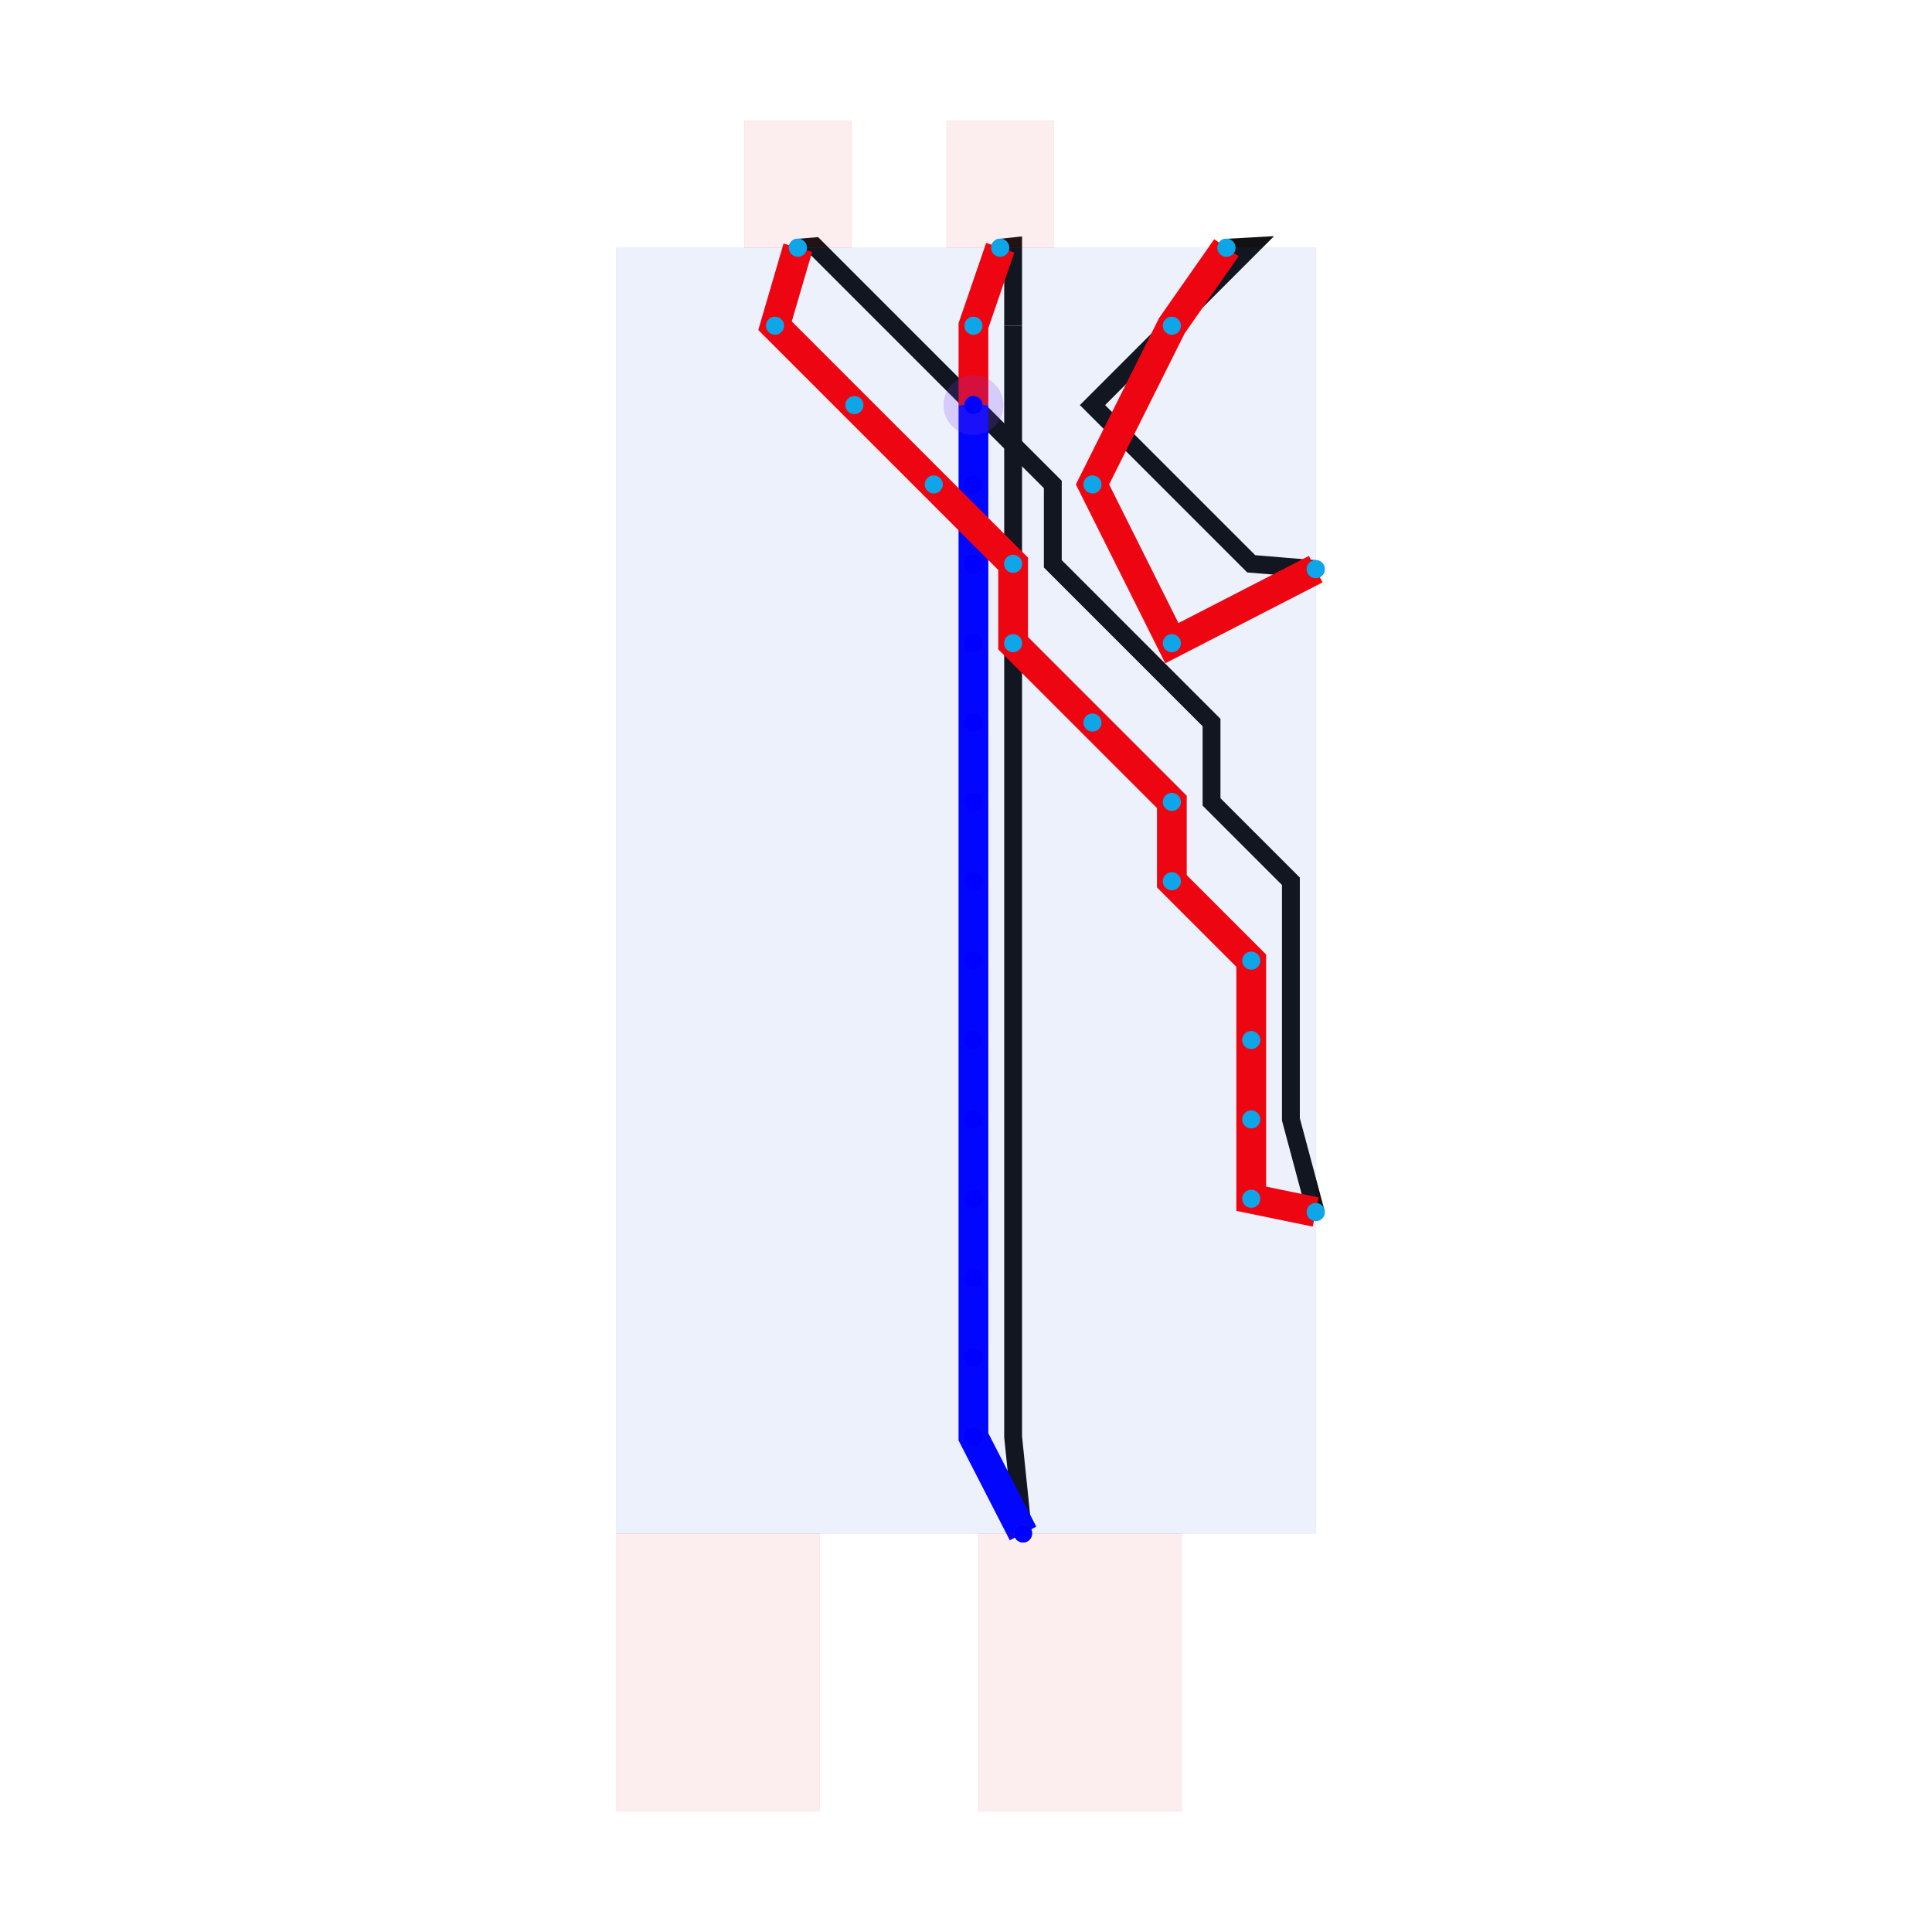
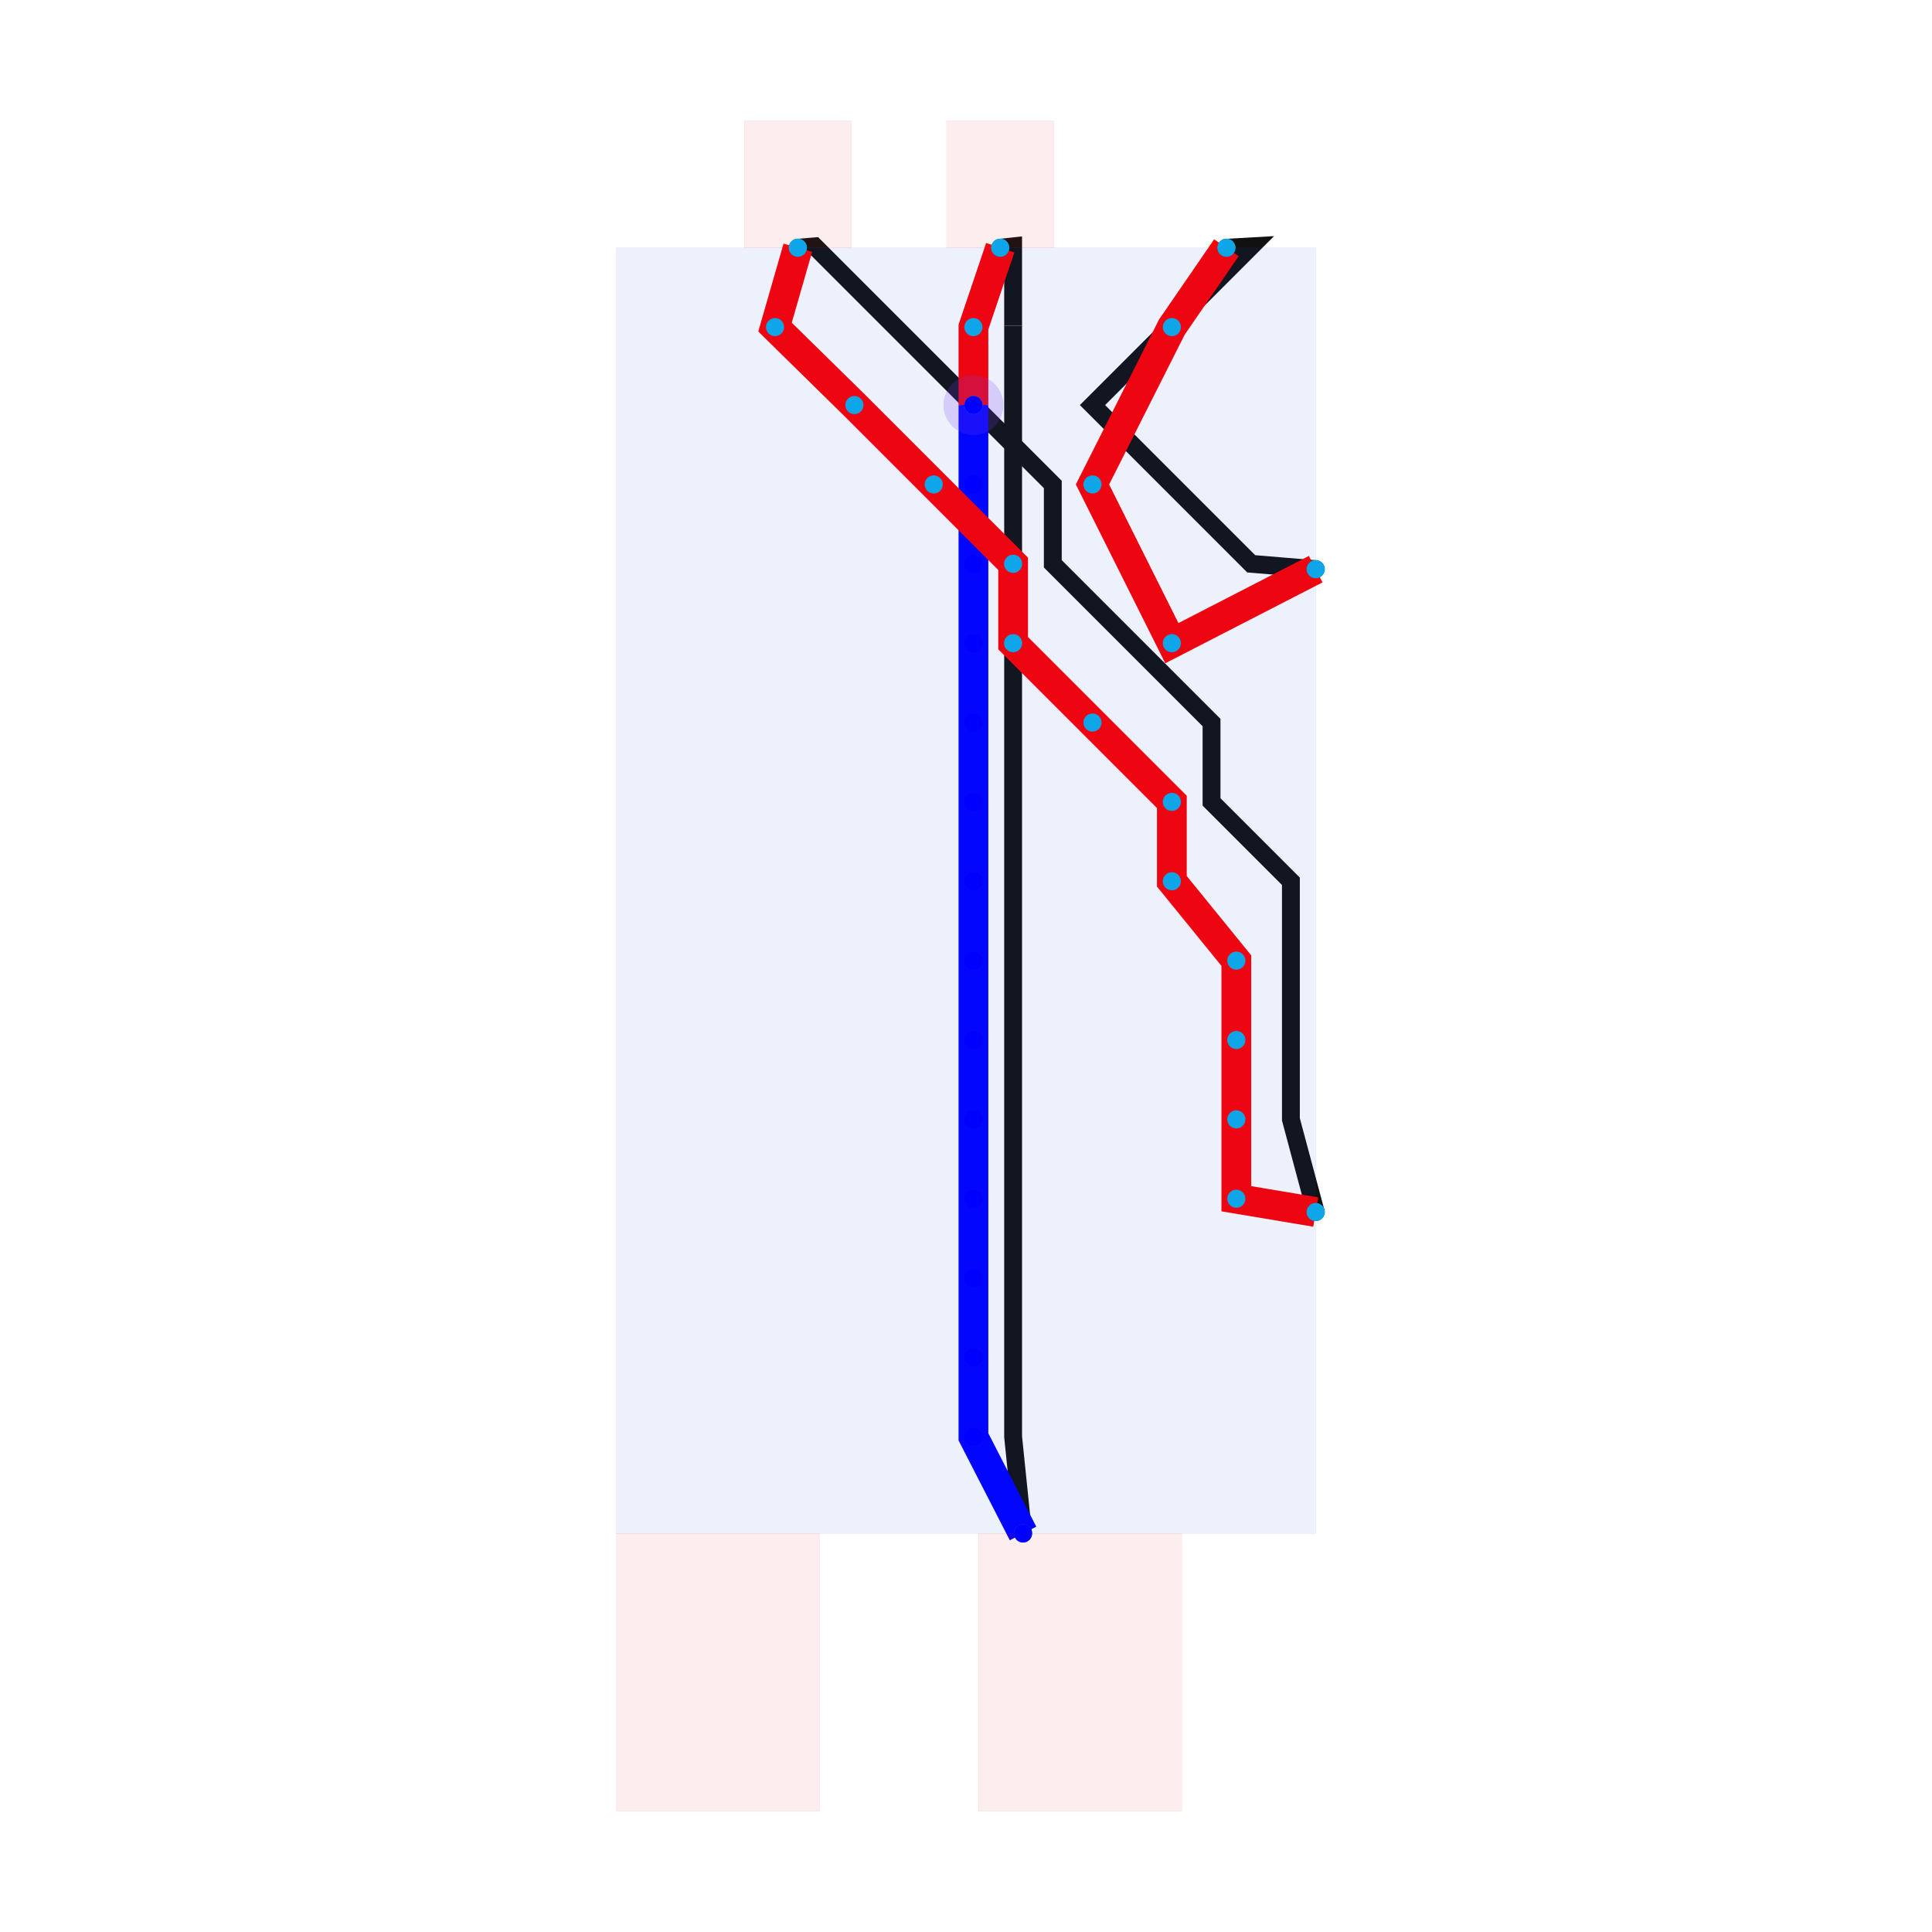
<svg xmlns="http://www.w3.org/2000/svg" width="640" height="640" viewBox="0 0 640 640">
  <rect width="100%" height="100%" fill="white" />
  <g>
    <polyline data-points="-38.86500000000001,9.993 -38.800000000000004,10 -38.800000000000004,9.6" data-type="line" data-label="original:source_net_4_mst0" points="331.338,82.066 335.61,81.606 335.61,107.897" fill="none" stroke="#111111" stroke-width="5.915" />
  </g>
  <g>
    <polyline data-points="-38.800000000000004,9.6 -38.800000000000004,9.6 -38.800000000000004,9.2 -38.800000000000004,8.799999999999999 -38.800000000000004,8.399999999999999 -38.800000000000004,7.999999999999998 -38.800000000000004,7.599999999999998 -38.800000000000004,7.1999999999999975 -38.800000000000004,6.799999999999997 -38.800000000000004,6.399999999999997 -38.800000000000004,5.9999999999999964 -38.800000000000004,5.599999999999996 -38.800000000000004,5.199999999999996 -38.800000000000004,4.799999999999995 -38.800000000000004,4.399999999999995 -38.800000000000004,3.999999999999995 -38.75000000000001,3.513" data-type="line" data-label="original:source_net_4_mst0" points="335.61,107.897 335.61,107.897 335.61,134.188 335.61,160.479 335.61,186.77 335.61,213.061 335.61,239.352 335.61,265.643 335.61,291.934 335.61,318.225 335.61,344.516 335.61,370.808 335.61,397.099 335.61,423.39 335.61,449.681 335.61,475.972 338.897,507.981" fill="none" stroke="#111111" stroke-width="5.915" />
  </g>
  <g>
    <polyline data-points="-37.72500000000001,9.993000000000002 -37.6,10 -38.4,9.2 -37.6,8.399999999999999 -37.275000000000006,8.373000000000001" data-type="line" data-label="original:source_net_4_mst2" points="406.268,82.066 414.484,81.606 361.901,134.188 414.484,186.77 435.845,188.545" fill="none" stroke="#111111" stroke-width="5.915" />
  </g>
  <g>
    <polyline data-points="-39.885000000000005,9.993 -39.800000000000004,10 -39.400000000000006,9.6 -39.00000000000001,9.2 -38.60000000000001,8.799999999999999 -38.60000000000001,8.399999999999999 -38.20000000000001,7.999999999999998 -37.80000000000001,7.599999999999998 -37.80000000000001,7.1999999999999975 -37.40000000000001,6.799999999999997 -37.40000000000001,6.399999999999997 -37.40000000000001,5.9999999999999964 -37.40000000000001,5.599999999999996 -37.275000000000006,5.133000000000001" data-type="line" data-label="original:source_net_12_mst1" points="264.296,82.066 269.883,81.606 296.174,107.897 322.465,134.188 348.756,160.479 348.756,186.77 375.047,213.061 401.338,239.352 401.338,265.643 427.629,291.934 427.629,318.225 427.629,344.516 427.629,370.808 435.845,401.502" fill="none" stroke="#111111" stroke-width="5.915" />
  </g>
  <g>
-     <polyline data-points="-38.86500000000001,9.993 -39.00000000000001,9.6 -39.00000000000001,9.2" data-type="line" data-label="source_net_4_mst0" points="331.338,82.066 322.465,107.897 322.465,134.188" fill="none" stroke="#FF0000" stroke-width="9.859" />
+     <polyline data-points="-38.86500000000001,9.993 -39.00000000000001,9.593 -39.00000000000001,9.2" data-type="line" data-label="source_net_4_mst0" points="331.338,82.066 322.465,108.357 322.465,134.188" fill="none" stroke="#FF0000" stroke-width="9.859" />
  </g>
  <g>
-     <polyline data-points="-39.00000000000001,9.2 -39.00000000000001,9.2 -39.00000000000001,9.2 -39.00000000000001,8.799999999999999 -39.00000000000001,8.399999999999999 -39.00000000000001,7.999999999999998 -39.00000000000001,7.599999999999998 -39.00000000000001,7.1999999999999975 -39.00000000000001,6.799999999999997 -39.00000000000001,6.399999999999997 -39.00000000000001,5.9999999999999964 -39.00000000000001,5.599999999999996 -39.00000000000001,5.199999999999996 -39.00000000000001,4.799999999999995 -39.00000000000001,4.399999999999995 -39.00000000000001,3.999999999999995 -38.75000000000001,3.513" data-type="line" data-label="source_net_4_mst0" points="322.465,134.188 322.465,134.188 322.465,134.188 322.465,160.479 322.465,186.77 322.465,213.061 322.465,239.352 322.465,265.643 322.465,291.934 322.465,318.225 322.465,344.516 322.465,370.808 322.465,397.099 322.465,423.39 322.465,449.681 322.465,475.972 338.897,507.981" fill="none" stroke="#0000FF" stroke-width="9.859" />
+     <polyline data-points="-39.00000000000001,9.2 -39.00000000000001,9.2 -39.00000000000001,8.799999999999999 -39.00000000000001,8.399999999999999 -39.00000000000001,7.999999999999998 -39.00000000000001,7.599999999999998 -39.00000000000001,7.1999999999999975 -39.00000000000001,6.799999999999997 -39.00000000000001,6.399999999999997 -39.00000000000001,5.9999999999999964 -39.00000000000001,5.599999999999996 -39.00000000000001,5.199999999999996 -39.00000000000001,4.799999999999995 -39.00000000000001,4.399999999999995 -39.00000000000001,3.999999999999995 -38.75000000000001,3.513" data-type="line" data-label="source_net_4_mst0" points="322.465,134.188 322.465,134.188 322.465,160.479 322.465,186.77 322.465,213.061 322.465,239.352 322.465,265.643 322.465,291.934 322.465,318.225 322.465,344.516 322.465,370.808 322.465,397.099 322.465,423.39 322.465,449.681 322.465,475.972 338.897,507.981" fill="none" stroke="#0000FF" stroke-width="9.859" />
  </g>
  <g>
-     <polyline data-points="-37.72500000000001,9.993000000000002 -38,9.6 -38.4,8.799999999999999 -38,7.999999999999998 -37.275000000000006,8.373000000000001" data-type="line" data-label="source_net_4_mst2" points="406.268,82.066 388.192,107.897 361.901,160.479 388.192,213.061 435.845,188.545" fill="none" stroke="#FF0000" stroke-width="9.859" />
+     <polyline data-points="-37.72500000000001,9.993000000000002 -38,9.593 -38.4,8.799999999999999 -38,7.999999999999998 -37.275000000000006,8.373000000000001" data-type="line" data-label="source_net_4_mst2" points="406.268,82.066 388.192,108.357 361.901,160.479 388.192,213.061 435.845,188.545" fill="none" stroke="#FF0000" stroke-width="9.859" />
  </g>
  <g>
-     <polyline data-points="-39.885000000000005,9.993 -40.00000000000001,9.6 -39.60000000000001,9.2 -39.20000000000001,8.799999999999999 -38.80000000000001,8.399999999999999 -38.80000000000001,7.999999999999998 -38.40000000000001,7.599999999999998 -38.000000000000014,7.1999999999999975 -38.000000000000014,6.799999999999997 -37.600000000000016,6.399999999999997 -37.600000000000016,5.9999999999999964 -37.600000000000016,5.599999999999996 -37.600000000000016,5.199999999999996 -37.275000000000006,5.133000000000001" data-type="line" data-label="source_net_12_mst1" points="264.296,82.066 256.737,107.897 283.028,134.188 309.319,160.479 335.61,186.77 335.61,213.061 361.901,239.352 388.192,265.643 388.192,291.934 414.484,318.225 414.484,344.516 414.484,370.808 414.484,397.099 435.845,401.502" fill="none" stroke="#FF0000" stroke-width="9.859" />
+     <polyline data-points="-39.885000000000005,9.993 -40.00000000000001,9.593 -39.60000000000001,9.2 -39.20000000000001,8.799999999999999 -38.80000000000001,8.399999999999999 -38.80000000000001,7.999999999999998 -38.40000000000001,7.599999999999998 -38.000000000000014,7.1999999999999975 -38.000000000000014,6.799999999999997 -37.675000000000004,6.399999999999997 -37.675000000000004,5.9999999999999964 -37.675000000000004,5.599999999999996 -37.675000000000004,5.199999999999996 -37.275000000000006,5.133000000000001" data-type="line" data-label="source_net_12_mst1" points="264.296,82.066 256.737,108.357 283.028,134.188 309.319,160.479 335.61,186.77 335.61,213.061 361.901,239.352 388.192,265.643 388.192,291.934 409.554,318.225 409.554,344.516 409.554,370.808 409.554,397.099 435.845,401.502" fill="none" stroke="#FF0000" stroke-width="9.859" />
  </g>
  <g>
    <rect data-type="rect" data-label="cmn_31" data-x="-39.03750000000001" data-y="6.753" x="204.155" y="82.066" width="231.69" height="425.915" fill="rgba(29, 78, 216, 0.08)" stroke="#1d4ed8" stroke-width="0.015" />
  </g>
  <g>
    <rect data-type="rect" data-label="obstacle:rect:0" data-x="-40.2875" data-y="2.813" x="204.155" y="507.981" width="67.371" height="92.019" fill="rgba(220, 38, 38, 0.08)" stroke="#dc2626" stroke-width="0.015" />
  </g>
  <g>
    <rect data-type="rect" data-label="obstacle:rect:1" data-x="-38.865" data-y="10.313" x="313.592" y="40" width="35.493" height="42.066" fill="rgba(220, 38, 38, 0.08)" stroke="#dc2626" stroke-width="0.015" />
  </g>
  <g>
    <rect data-type="rect" data-label="obstacle:rect:2" data-x="-39.885" data-y="10.313" x="246.549" y="40" width="35.493" height="42.066" fill="rgba(220, 38, 38, 0.08)" stroke="#dc2626" stroke-width="0.015" />
  </g>
  <g>
    <rect data-type="rect" data-label="obstacle:rect:3" data-x="-38.4625" data-y="2.813" x="324.108" y="507.981" width="67.371" height="92.019" fill="rgba(220, 38, 38, 0.08)" stroke="#dc2626" stroke-width="0.015" />
  </g>
  <circle data-type="circle" data-label="" data-x="-39.00000000000001" data-y="9.2" cx="322.465" cy="134.188" r="9.859" fill="rgba(124, 58, 237, 0.2)" stroke="#7c3aed" stroke-width="0.015" />
  <g>
    <circle data-type="point" data-label="source_net_12_mst1" data-x="-39.885000000000005" data-y="9.993" cx="264.296" cy="82.066" r="3" fill="#0f766e" />
  </g>
  <g>
    <circle data-type="point" data-label="source_net_12_mst1" data-x="-37.275000000000006" data-y="5.133000000000001" cx="435.845" cy="401.502" r="3" fill="#0f766e" />
  </g>
  <g>
    <circle data-type="point" data-label="source_net_4_mst2" data-x="-37.72500000000001" data-y="9.993000000000002" cx="406.268" cy="82.066" r="3" fill="#0f766e" />
  </g>
  <g>
    <circle data-type="point" data-label="source_net_4_mst2" data-x="-37.275000000000006" data-y="8.373000000000001" cx="435.845" cy="188.545" r="3" fill="#0f766e" />
  </g>
  <g>
    <circle data-type="point" data-label="source_net_4_mst0" data-x="-38.86500000000001" data-y="9.993" cx="331.338" cy="82.066" r="3" fill="#0f766e" />
  </g>
  <g>
    <circle data-type="point" data-label="source_net_4_mst0" data-x="-38.75000000000001" data-y="3.513" cx="338.897" cy="507.981" r="3" fill="#0f766e" />
  </g>
  <g>
    <circle data-type="point" data-label="" data-x="-38.86500000000001" data-y="9.993" cx="331.338" cy="82.066" r="3" fill="#0ea5e9" />
  </g>
  <g>
-     <circle data-type="point" data-label="" data-x="-39.00000000000001" data-y="9.6" cx="322.465" cy="107.897" r="3" fill="#0ea5e9" />
+     <circle data-type="point" data-label="" data-x="-39.00000000000001" data-y="9.593" cx="322.465" cy="108.357" r="3" fill="#0ea5e9" />
  </g>
  <g>
    <circle data-type="point" data-label="" data-x="-39.00000000000001" data-y="9.2" cx="322.465" cy="134.188" r="3" fill="#0ea5e9" />
-   </g>
-   <g>
-     <circle data-type="point" data-label="" data-x="-39.00000000000001" data-y="9.2" cx="322.465" cy="134.188" r="3" fill="#0000FF" />
  </g>
  <g>
    <circle data-type="point" data-label="" data-x="-39.00000000000001" data-y="9.2" cx="322.465" cy="134.188" r="3" fill="#0000FF" />
  </g>
  <g>
    <circle data-type="point" data-label="" data-x="-39.00000000000001" data-y="8.799999999999999" cx="322.465" cy="160.479" r="3" fill="#0000FF" />
  </g>
  <g>
    <circle data-type="point" data-label="" data-x="-39.00000000000001" data-y="8.399999999999999" cx="322.465" cy="186.77" r="3" fill="#0000FF" />
  </g>
  <g>
    <circle data-type="point" data-label="" data-x="-39.00000000000001" data-y="7.999999999999998" cx="322.465" cy="213.061" r="3" fill="#0000FF" />
  </g>
  <g>
    <circle data-type="point" data-label="" data-x="-39.00000000000001" data-y="7.599999999999998" cx="322.465" cy="239.352" r="3" fill="#0000FF" />
  </g>
  <g>
    <circle data-type="point" data-label="" data-x="-39.00000000000001" data-y="7.1999999999999975" cx="322.465" cy="265.643" r="3" fill="#0000FF" />
  </g>
  <g>
    <circle data-type="point" data-label="" data-x="-39.00000000000001" data-y="6.799999999999997" cx="322.465" cy="291.934" r="3" fill="#0000FF" />
  </g>
  <g>
    <circle data-type="point" data-label="" data-x="-39.00000000000001" data-y="6.399999999999997" cx="322.465" cy="318.225" r="3" fill="#0000FF" />
  </g>
  <g>
    <circle data-type="point" data-label="" data-x="-39.00000000000001" data-y="5.9999999999999964" cx="322.465" cy="344.516" r="3" fill="#0000FF" />
  </g>
  <g>
    <circle data-type="point" data-label="" data-x="-39.00000000000001" data-y="5.599999999999996" cx="322.465" cy="370.808" r="3" fill="#0000FF" />
  </g>
  <g>
    <circle data-type="point" data-label="" data-x="-39.00000000000001" data-y="5.199999999999996" cx="322.465" cy="397.099" r="3" fill="#0000FF" />
  </g>
  <g>
    <circle data-type="point" data-label="" data-x="-39.00000000000001" data-y="4.799999999999995" cx="322.465" cy="423.39" r="3" fill="#0000FF" />
  </g>
  <g>
    <circle data-type="point" data-label="" data-x="-39.00000000000001" data-y="4.399999999999995" cx="322.465" cy="449.681" r="3" fill="#0000FF" />
  </g>
  <g>
    <circle data-type="point" data-label="" data-x="-39.00000000000001" data-y="3.999999999999995" cx="322.465" cy="475.972" r="3" fill="#0000FF" />
  </g>
  <g>
    <circle data-type="point" data-label="" data-x="-38.75000000000001" data-y="3.513" cx="338.897" cy="507.981" r="3" fill="#0000FF" />
  </g>
  <g>
    <circle data-type="point" data-label="" data-x="-37.72500000000001" data-y="9.993000000000002" cx="406.268" cy="82.066" r="3" fill="#0ea5e9" />
  </g>
  <g>
-     <circle data-type="point" data-label="" data-x="-38" data-y="9.6" cx="388.192" cy="107.897" r="3" fill="#0ea5e9" />
+     <circle data-type="point" data-label="" data-x="-38" data-y="9.593" cx="388.192" cy="108.357" r="3" fill="#0ea5e9" />
  </g>
  <g>
    <circle data-type="point" data-label="" data-x="-38.4" data-y="8.799999999999999" cx="361.901" cy="160.479" r="3" fill="#0ea5e9" />
  </g>
  <g>
    <circle data-type="point" data-label="" data-x="-38" data-y="7.999999999999998" cx="388.192" cy="213.061" r="3" fill="#0ea5e9" />
  </g>
  <g>
    <circle data-type="point" data-label="" data-x="-37.275000000000006" data-y="8.373000000000001" cx="435.845" cy="188.545" r="3" fill="#0ea5e9" />
  </g>
  <g>
    <circle data-type="point" data-label="" data-x="-39.885000000000005" data-y="9.993" cx="264.296" cy="82.066" r="3" fill="#0ea5e9" />
  </g>
  <g>
-     <circle data-type="point" data-label="" data-x="-40.00000000000001" data-y="9.6" cx="256.737" cy="107.897" r="3" fill="#0ea5e9" />
+     <circle data-type="point" data-label="" data-x="-40.00000000000001" data-y="9.593" cx="256.737" cy="108.357" r="3" fill="#0ea5e9" />
  </g>
  <g>
    <circle data-type="point" data-label="" data-x="-39.60000000000001" data-y="9.2" cx="283.028" cy="134.188" r="3" fill="#0ea5e9" />
  </g>
  <g>
    <circle data-type="point" data-label="" data-x="-39.20000000000001" data-y="8.799999999999999" cx="309.319" cy="160.479" r="3" fill="#0ea5e9" />
  </g>
  <g>
    <circle data-type="point" data-label="" data-x="-38.80000000000001" data-y="8.399999999999999" cx="335.61" cy="186.77" r="3" fill="#0ea5e9" />
  </g>
  <g>
    <circle data-type="point" data-label="" data-x="-38.80000000000001" data-y="7.999999999999998" cx="335.61" cy="213.061" r="3" fill="#0ea5e9" />
  </g>
  <g>
    <circle data-type="point" data-label="" data-x="-38.40000000000001" data-y="7.599999999999998" cx="361.901" cy="239.352" r="3" fill="#0ea5e9" />
  </g>
  <g>
    <circle data-type="point" data-label="" data-x="-38.000000000000014" data-y="7.1999999999999975" cx="388.192" cy="265.643" r="3" fill="#0ea5e9" />
  </g>
  <g>
    <circle data-type="point" data-label="" data-x="-38.000000000000014" data-y="6.799999999999997" cx="388.192" cy="291.934" r="3" fill="#0ea5e9" />
  </g>
  <g>
-     <circle data-type="point" data-label="" data-x="-37.600000000000016" data-y="6.399999999999997" cx="414.484" cy="318.225" r="3" fill="#0ea5e9" />
+     <circle data-type="point" data-label="" data-x="-37.675000000000004" data-y="6.399999999999997" cx="409.554" cy="318.225" r="3" fill="#0ea5e9" />
  </g>
  <g>
-     <circle data-type="point" data-label="" data-x="-37.600000000000016" data-y="5.9999999999999964" cx="414.484" cy="344.516" r="3" fill="#0ea5e9" />
+     <circle data-type="point" data-label="" data-x="-37.675000000000004" data-y="5.9999999999999964" cx="409.554" cy="344.516" r="3" fill="#0ea5e9" />
  </g>
  <g>
-     <circle data-type="point" data-label="" data-x="-37.600000000000016" data-y="5.599999999999996" cx="414.484" cy="370.808" r="3" fill="#0ea5e9" />
+     <circle data-type="point" data-label="" data-x="-37.675000000000004" data-y="5.599999999999996" cx="409.554" cy="370.808" r="3" fill="#0ea5e9" />
  </g>
  <g>
-     <circle data-type="point" data-label="" data-x="-37.600000000000016" data-y="5.199999999999996" cx="414.484" cy="397.099" r="3" fill="#0ea5e9" />
+     <circle data-type="point" data-label="" data-x="-37.675000000000004" data-y="5.199999999999996" cx="409.554" cy="397.099" r="3" fill="#0ea5e9" />
  </g>
  <g>
    <circle data-type="point" data-label="" data-x="-37.275000000000006" data-y="5.133000000000001" cx="435.845" cy="401.502" r="3" fill="#0ea5e9" />
  </g>
  <g id="crosshair" style="display: none">
    <line id="crosshair-h" y1="0" y2="640" stroke="#666" stroke-width="0.5" />
    <line id="crosshair-v" x1="0" x2="640" stroke="#666" stroke-width="0.5" />
    <text id="coordinates" font-family="monospace" font-size="12" fill="#666" />
  </g>
</svg>
